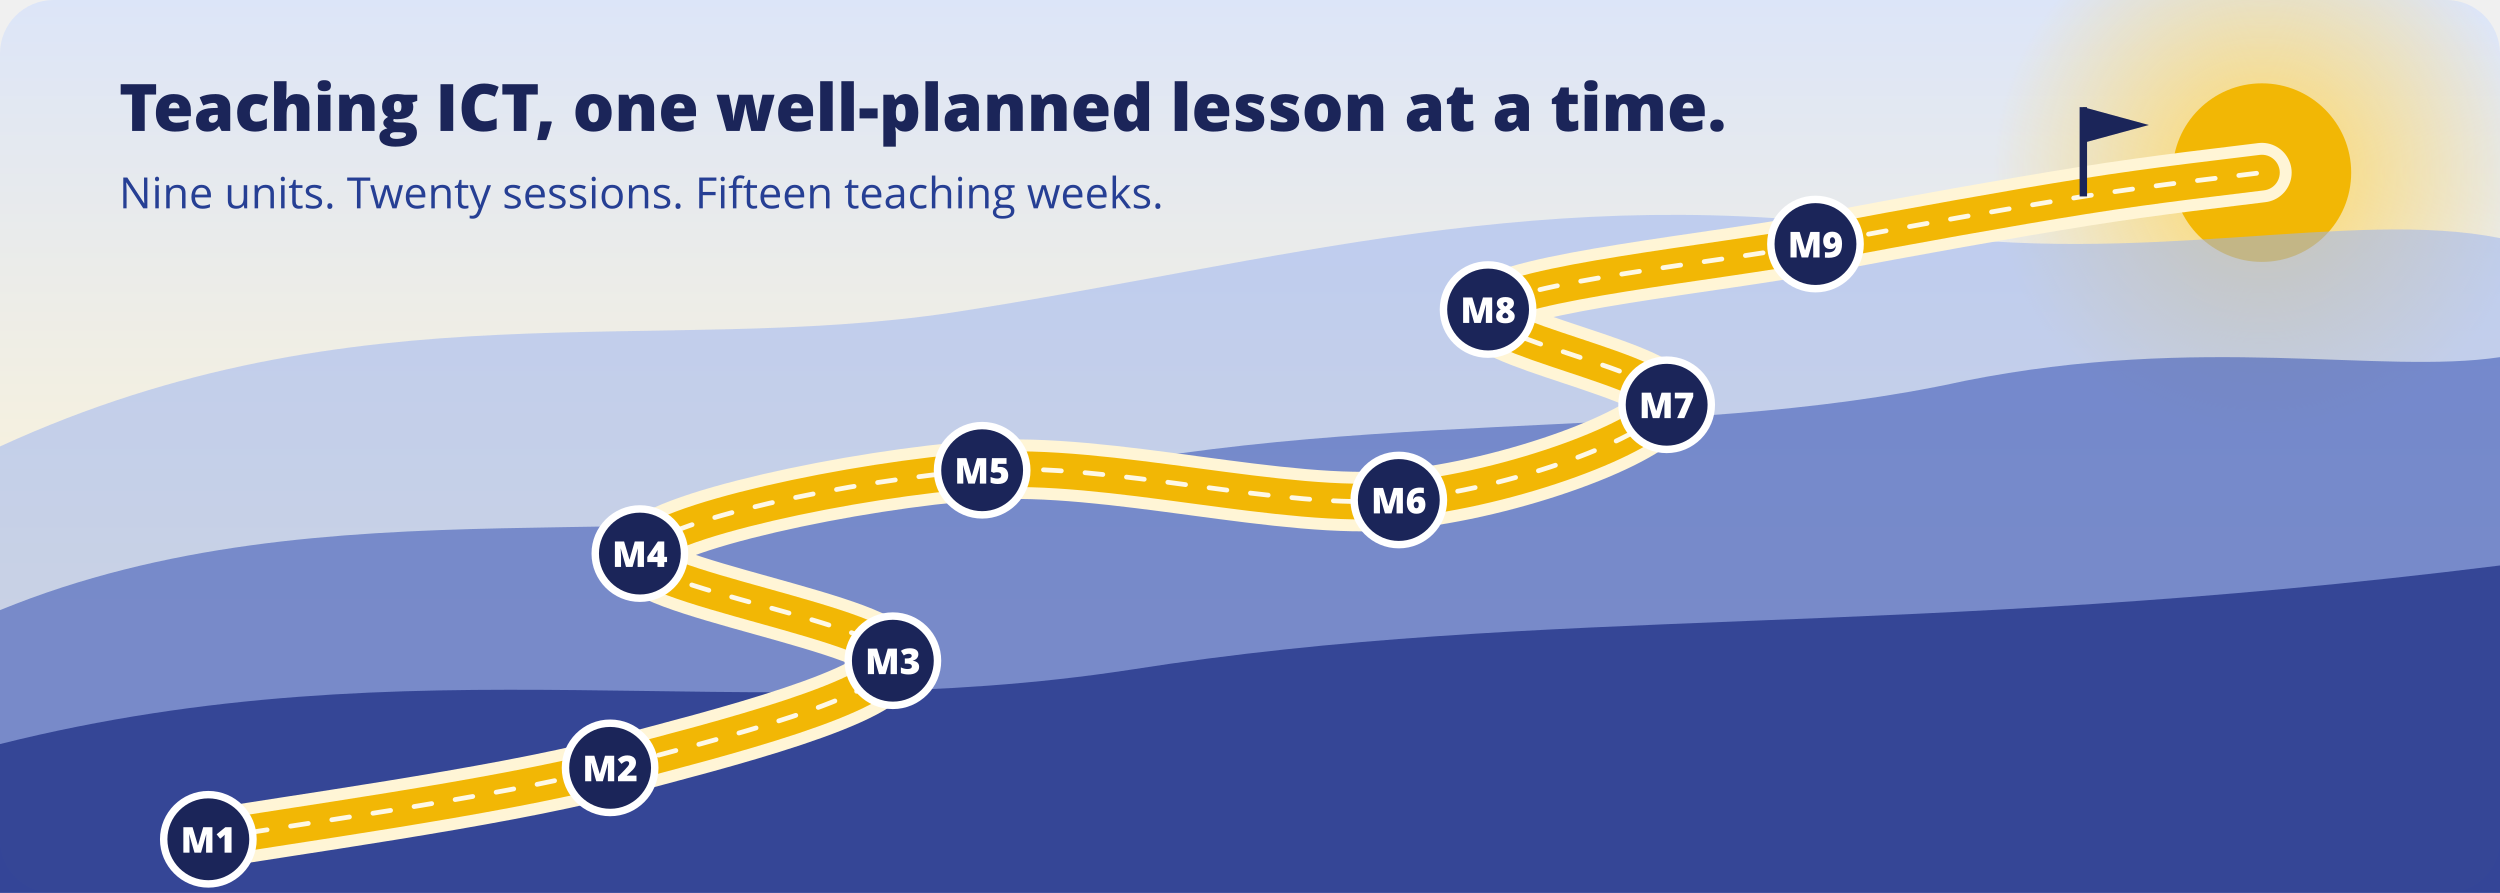
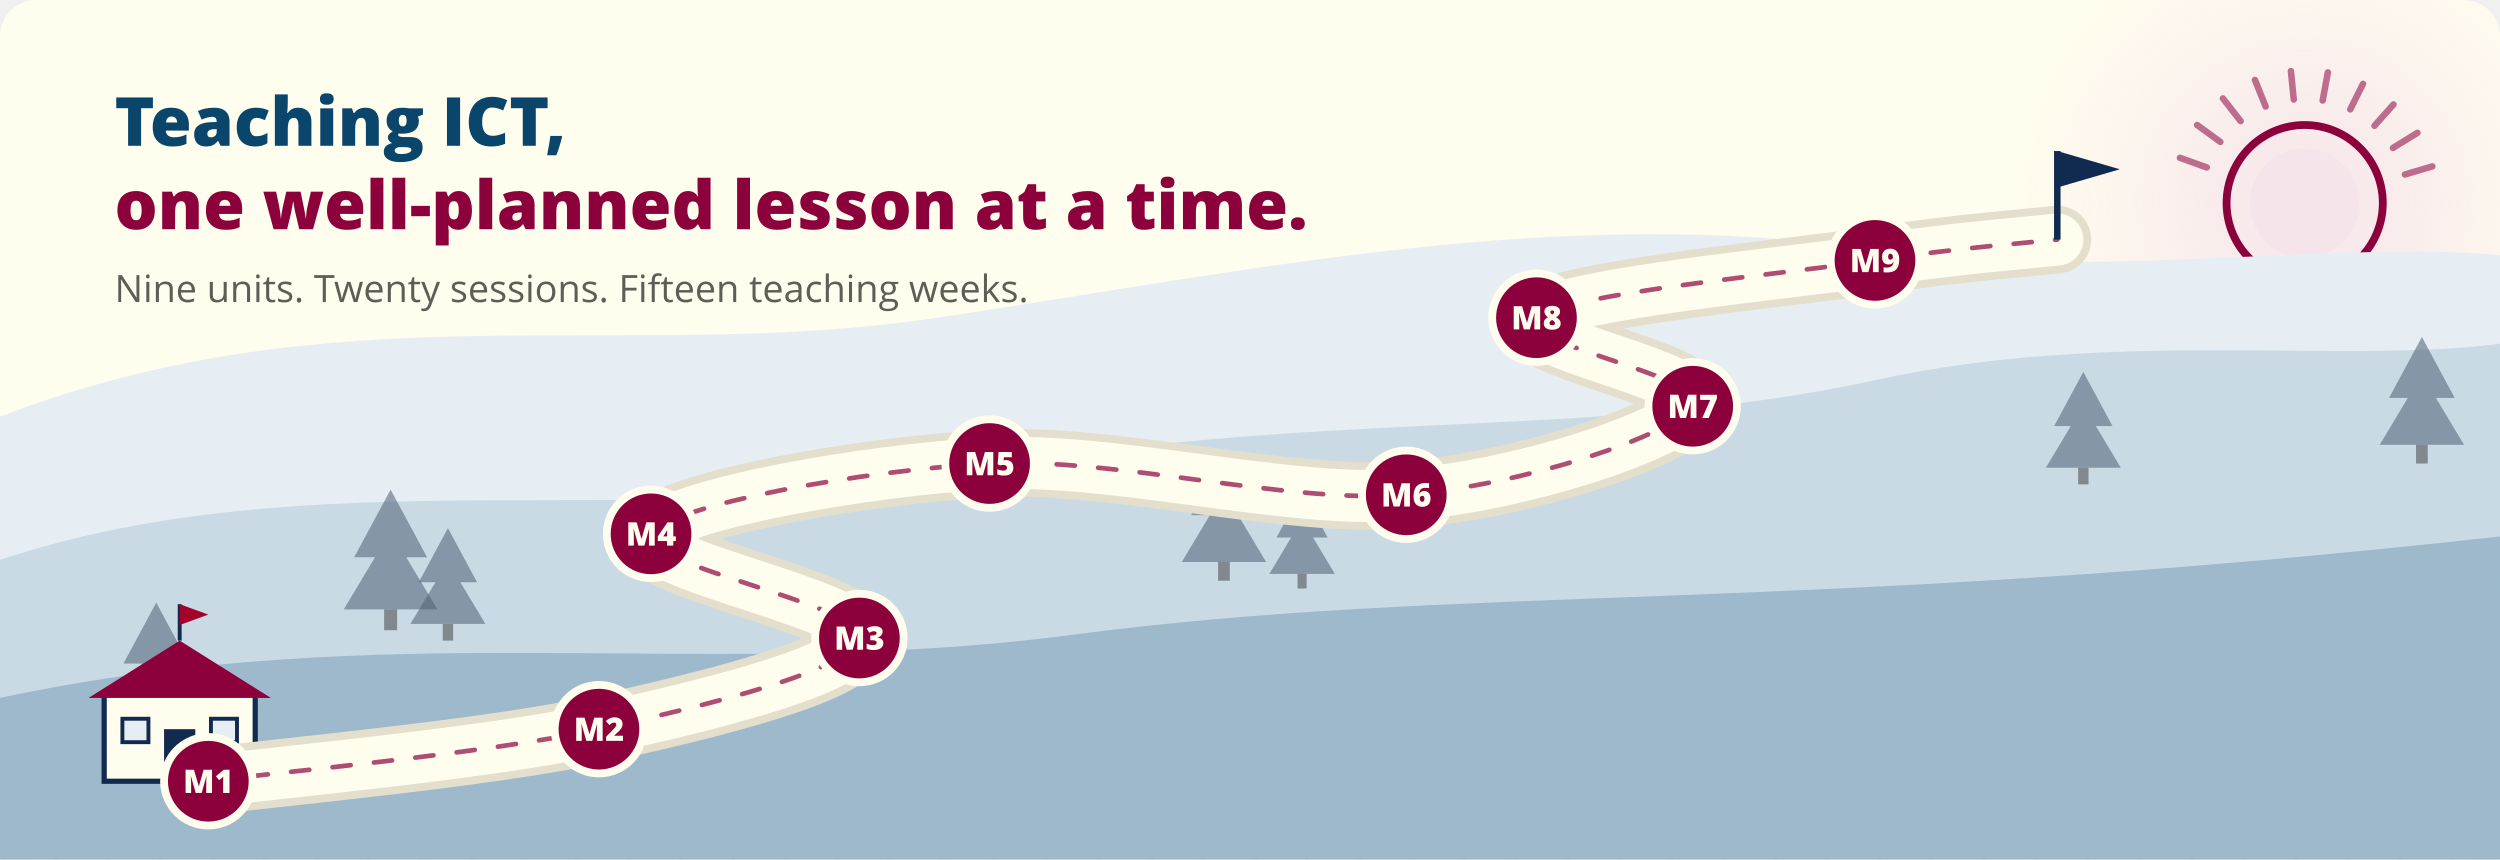
- <svg xmlns="http://www.w3.org/2000/svg" viewBox="0 0 840 300" width="840" height="300" role="img" aria-labelledby="t d">
+ <svg xmlns="http://www.w3.org/2000/svg" viewBox="0 0 960 330" width="960" height="330" role="img" aria-labelledby="t d">
  <defs>
-     <linearGradient id="sky" x1="0" y1="0" x2="0" y2="1">
-       <stop offset="0" stop-color="#DCE5F8" />
-       <stop offset=".7" stop-color="#FFF5D6" />
-     </linearGradient>
    <radialGradient id="sun" cx=".5" cy=".5" r=".5">
-       <stop offset="0" stop-color="#FFD866" />
-       <stop offset="1" stop-color="#FFD866" stop-opacity="0" />
+       <stop offset="0" stop-color="#F6E4EB" />
+       <stop offset="1" stop-color="#F6E4EB" stop-opacity="0" />
    </radialGradient>
+     <pattern id="field" width="10" height="10" patternUnits="userSpaceOnUse" patternTransform="rotate(30)">
+       <path d="M0 5h10" stroke="#9DB9CB" stroke-width="1" opacity=".35" />
+     </pattern>
  </defs>
-   <rect width="840" height="300" rx="18" fill="url(#sky)" />
-   <circle cx="760" cy="58" r="90" fill="url(#sun)" />
-   <circle cx="760" cy="58" r="30" fill="#F2B705" />
-   <path d="M0,150 C120,95 220,120 320,105 C430,88 520,60 640,78 C720,90 790,70 840,80 L840,300 L0,300Z" fill="#9DB4F0" opacity=".55" />
-   <path d="M0,205 C110,160 230,190 330,165 C450,135 560,150 660,128 C740,112 800,126 840,120 L840,300 L0,300Z" fill="#3451B2" opacity=".55" />
-   <path d="M0,250 C140,215 250,245 380,225 C520,203 640,215 840,190 L840,300 L0,300Z" fill="#24358A" opacity=".8" />
-   <path d="M70,282 C92.5,278.0 166.7,268.0 205,258 C243.3,248.0 298.3,234.0 300,222 C301.7,210.0 210.0,196.7 215,186 C220.0,175.3 287.5,161.0 330,158 C372.5,155.0 431.7,171.7 470,168 C508.3,164.3 555.0,146.7 560,136 C565.0,125.3 491.7,113.0 500,104 C508.3,95.0 576.7,88.3 610,82 C643.3,75.7 675.0,70.0 700,66 C725.0,62.0 750.0,59.3 760,58" fill="none" stroke="#FFF5D6" stroke-width="20" stroke-linecap="round" />
-   <path d="M70,282 C92.5,278.0 166.7,268.0 205,258 C243.3,248.0 298.3,234.0 300,222 C301.7,210.0 210.0,196.7 215,186 C220.0,175.3 287.5,161.0 330,158 C372.5,155.0 431.7,171.7 470,168 C508.3,164.3 555.0,146.7 560,136 C565.0,125.3 491.7,113.0 500,104 C508.3,95.0 576.7,88.3 610,82 C643.3,75.7 675.0,70.0 700,66 C725.0,62.0 750.0,59.3 760,58" fill="none" stroke="#F2B705" stroke-width="12" stroke-linecap="round" />
-   <path d="M70,282 C92.5,278.0 166.7,268.0 205,258 C243.3,248.0 298.3,234.0 300,222 C301.7,210.0 210.0,196.7 215,186 C220.0,175.3 287.5,161.0 330,158 C372.5,155.0 431.7,171.7 470,168 C508.3,164.3 555.0,146.7 560,136 C565.0,125.3 491.7,113.0 500,104 C508.3,95.0 576.7,88.3 610,82 C643.3,75.7 675.0,70.0 700,66 C725.0,62.0 750.0,59.3 760,58" fill="none" stroke="#FFFFFF" stroke-width="1.6" stroke-dasharray="6 8" stroke-linecap="round" opacity=".9" />
-   <circle cx="70" cy="282" r="15" fill="#1B2559" stroke="#FFFFFF" stroke-width="2.5" />
-   <text x="70" y="286.5" text-anchor="middle" font-family="'Open Sans','Segoe UI',Calibri,sans-serif" font-size="12" font-weight="800" fill="#FFFFFF">M1</text>
-   <circle cx="205" cy="258" r="15" fill="#1B2559" stroke="#FFFFFF" stroke-width="2.5" />
-   <text x="205" y="262.5" text-anchor="middle" font-family="'Open Sans','Segoe UI',Calibri,sans-serif" font-size="12" font-weight="800" fill="#FFFFFF">M2</text>
-   <circle cx="300" cy="222" r="15" fill="#1B2559" stroke="#FFFFFF" stroke-width="2.5" />
-   <text x="300" y="226.5" text-anchor="middle" font-family="'Open Sans','Segoe UI',Calibri,sans-serif" font-size="12" font-weight="800" fill="#FFFFFF">M3</text>
-   <circle cx="215" cy="186" r="15" fill="#1B2559" stroke="#FFFFFF" stroke-width="2.5" />
-   <text x="215" y="190.5" text-anchor="middle" font-family="'Open Sans','Segoe UI',Calibri,sans-serif" font-size="12" font-weight="800" fill="#FFFFFF">M4</text>
-   <circle cx="330" cy="158" r="15" fill="#1B2559" stroke="#FFFFFF" stroke-width="2.5" />
-   <text x="330" y="162.5" text-anchor="middle" font-family="'Open Sans','Segoe UI',Calibri,sans-serif" font-size="12" font-weight="800" fill="#FFFFFF">M5</text>
-   <circle cx="470" cy="168" r="15" fill="#1B2559" stroke="#FFFFFF" stroke-width="2.5" />
-   <text x="470" y="172.5" text-anchor="middle" font-family="'Open Sans','Segoe UI',Calibri,sans-serif" font-size="12" font-weight="800" fill="#FFFFFF">M6</text>
-   <circle cx="560" cy="136" r="15" fill="#1B2559" stroke="#FFFFFF" stroke-width="2.5" />
-   <text x="560" y="140.5" text-anchor="middle" font-family="'Open Sans','Segoe UI',Calibri,sans-serif" font-size="12" font-weight="800" fill="#FFFFFF">M7</text>
-   <circle cx="500" cy="104" r="15" fill="#1B2559" stroke="#FFFFFF" stroke-width="2.5" />
-   <text x="500" y="108.5" text-anchor="middle" font-family="'Open Sans','Segoe UI',Calibri,sans-serif" font-size="12" font-weight="800" fill="#FFFFFF">M8</text>
-   <circle cx="610" cy="82" r="15" fill="#1B2559" stroke="#FFFFFF" stroke-width="2.5" />
-   <text x="610" y="86.5" text-anchor="middle" font-family="'Open Sans','Segoe UI',Calibri,sans-serif" font-size="12" font-weight="800" fill="#FFFFFF">M9</text>
-   <g transform="translate(700,66)">
-     <line x1="0" y1="0" x2="0" y2="-30" stroke="#1B2559" stroke-width="2.5" />
-     <path d="M0,-30 L22,-24 L0,-18Z" fill="#1B2559" />
+   <rect width="960" height="330" rx="14" fill="#FFFDEE" />
+   <circle cx="885" cy="78" r="110" fill="url(#sun)" />
+   <circle cx="885" cy="78" r="30" fill="none" stroke="#8C013C" stroke-width="3" />
+   <circle cx="885" cy="78" r="21" fill="#F6E4EB" />
+   <line x1="847.4" y1="64.3" x2="837.1" y2="60.6" stroke="#8C013C" stroke-width="2.5" stroke-linecap="round" opacity=".55" />
+   <line x1="852.6" y1="54.5" x2="843.7" y2="48.0" stroke="#8C013C" stroke-width="2.5" stroke-linecap="round" opacity=".55" />
+   <line x1="860.4" y1="46.5" x2="853.6" y2="37.8" stroke="#8C013C" stroke-width="2.5" stroke-linecap="round" opacity=".55" />
+   <line x1="870.0" y1="40.9" x2="865.9" y2="30.7" stroke="#8C013C" stroke-width="2.5" stroke-linecap="round" opacity=".55" />
+   <line x1="880.8" y1="38.2" x2="879.7" y2="27.3" stroke="#8C013C" stroke-width="2.5" stroke-linecap="round" opacity=".55" />
+   <line x1="891.9" y1="38.6" x2="893.9" y2="27.8" stroke="#8C013C" stroke-width="2.5" stroke-linecap="round" opacity=".55" />
+   <line x1="902.5" y1="42.0" x2="907.4" y2="32.2" stroke="#8C013C" stroke-width="2.5" stroke-linecap="round" opacity=".55" />
+   <line x1="911.8" y1="48.3" x2="919.1" y2="40.1" stroke="#8C013C" stroke-width="2.5" stroke-linecap="round" opacity=".55" />
+   <line x1="918.9" y1="56.8" x2="928.3" y2="51.0" stroke="#8C013C" stroke-width="2.5" stroke-linecap="round" opacity=".55" />
+   <line x1="923.5" y1="67.0" x2="934.0" y2="63.9" stroke="#8C013C" stroke-width="2.5" stroke-linecap="round" opacity=".55" />
+   <path d="M0,160 C130,110 240,140 360,122 C480,104 600,78 720,96 C800,108 900,92 960,98 L960,330 L0,330Z" fill="#E6EEF3" />
+   <path d="M0,215 C120,175 250,205 370,182 C500,156 610,170 720,146 C810,126 900,140 960,132 L960,330 L0,330Z" fill="#C9DAE5" />
+   <path d="M0,268 C150,236 270,262 410,244 C560,224 690,236 960,206 L960,330 L0,330Z" fill="#9DB9CB" />
+   <path d="M0,268 C150,236 270,262 410,244 C560,224 690,236 960,206 L960,330 L0,330Z" fill="url(#field)" />
+   <g transform="translate(150,222) scale(1.0)">
+     <path d="M0,-34 L14,-8 L6,-8 L18,12 L-18,12 L-6,-8 L-14,-8Z" fill="#4C5F73" opacity=".55" />
+     <rect x="-2.5" y="12" width="5" height="8" fill="#545454" opacity=".6" />
  </g>
-   <text x="40" y="44" font-family="'Open Sans','Segoe UI',Calibri,sans-serif" font-size="22" font-weight="800" fill="#1B2559">Teaching ICT, one well-planned lesson at a time.</text>
-   <text x="40" y="70" font-family="'Open Sans','Segoe UI',Calibri,sans-serif" font-size="14.5" fill="#263F94">Nine units. Twenty sessions. Fifteen teaching weeks.</text>
+   <g transform="translate(172,230) scale(0.8)">
+     <path d="M0,-34 L14,-8 L6,-8 L18,12 L-18,12 L-6,-8 L-14,-8Z" fill="#4C5F73" opacity=".55" />
+     <rect x="-2.5" y="12" width="5" height="8" fill="#545454" opacity=".6" />
+   </g>
+   <g transform="translate(470,205) scale(0.9)">
+     <path d="M0,-34 L14,-8 L6,-8 L18,12 L-18,12 L-6,-8 L-14,-8Z" fill="#4C5F73" opacity=".55" />
+     <rect x="-2.5" y="12" width="5" height="8" fill="#545454" opacity=".6" />
+   </g>
+   <g transform="translate(500,212) scale(0.7)">
+     <path d="M0,-34 L14,-8 L6,-8 L18,12 L-18,12 L-6,-8 L-14,-8Z" fill="#4C5F73" opacity=".55" />
+     <rect x="-2.5" y="12" width="5" height="8" fill="#545454" opacity=".6" />
+   </g>
+   <g transform="translate(800,170) scale(0.8)">
+     <path d="M0,-34 L14,-8 L6,-8 L18,12 L-18,12 L-6,-8 L-14,-8Z" fill="#4C5F73" opacity=".55" />
+     <rect x="-2.5" y="12" width="5" height="8" fill="#545454" opacity=".6" />
+   </g>
+   <g transform="translate(930,160) scale(0.9)">
+     <path d="M0,-34 L14,-8 L6,-8 L18,12 L-18,12 L-6,-8 L-14,-8Z" fill="#4C5F73" opacity=".55" />
+     <rect x="-2.5" y="12" width="5" height="8" fill="#545454" opacity=".6" />
+   </g>
+   <g transform="translate(60,262) scale(0.9)">
+     <path d="M0,-34 L14,-8 L6,-8 L18,12 L-18,12 L-6,-8 L-14,-8Z" fill="#4C5F73" opacity=".55" />
+     <rect x="-2.5" y="12" width="5" height="8" fill="#545454" opacity=".6" />
+   </g>
+   <g transform="translate(40,252)">
+     <rect x="0" y="14" width="58" height="34" fill="#FFFDEE" stroke="#112A50" stroke-width="2" />
+     <path d="M-6,16 L29,-6 L64,16Z" fill="#8C013C" />
+     <rect x="23" y="28" width="12" height="20" fill="#112A50" />
+     <rect x="7" y="24" width="10" height="9" fill="#E6EEF3" stroke="#112A50" stroke-width="1.5" />
+     <rect x="41" y="24" width="10" height="9" fill="#E6EEF3" stroke="#112A50" stroke-width="1.5" />
+     <line x1="29" y1="-6" x2="29" y2="-20" stroke="#112A50" stroke-width="1.5" />
+     <path d="M29,-20 L40,-16 L29,-12Z" fill="#A3022A" />
+   </g>
+   <path d="M80,300 C105.0,296.7 188.3,289.2 230,280 C271.7,270.8 326.7,257.5 330,245 C333.3,232.5 241.7,216.2 250,205 C258.3,193.8 331.7,180.5 380,178 C428.3,175.5 495.0,193.7 540,190 C585.0,186.3 641.7,167.3 650,156 C658.3,144.7 578.3,131.3 590,122 C601.7,112.7 686.7,105.0 720,100 C753.3,95.0 778.3,93.3 790,92" fill="none" stroke="#E3DFCC" stroke-width="26" stroke-linecap="round" />
+   <path d="M80,300 C105.0,296.7 188.3,289.2 230,280 C271.7,270.8 326.7,257.5 330,245 C333.3,232.5 241.7,216.2 250,205 C258.3,193.8 331.7,180.5 380,178 C428.3,175.5 495.0,193.7 540,190 C585.0,186.3 641.7,167.3 650,156 C658.3,144.7 578.3,131.3 590,122 C601.7,112.7 686.7,105.0 720,100 C753.3,95.0 778.3,93.3 790,92" fill="none" stroke="#FFFDEE" stroke-width="20" stroke-linecap="round" />
+   <path d="M80,300 C105.0,296.7 188.3,289.2 230,280 C271.7,270.8 326.7,257.5 330,245 C333.3,232.5 241.7,216.2 250,205 C258.3,193.8 331.7,180.5 380,178 C428.3,175.5 495.0,193.7 540,190 C585.0,186.3 641.7,167.3 650,156 C658.3,144.7 578.3,131.3 590,122 C601.7,112.7 686.7,105.0 720,100 C753.3,95.0 778.3,93.3 790,92" fill="none" stroke="#8C013C" stroke-width="1.8" stroke-dasharray="7 9" stroke-linecap="round" opacity=".7" />
+   <circle cx="80" cy="300" r="17" fill="#8C013C" stroke="#FFFDEE" stroke-width="3" />
+   <text x="80" y="304.5" text-anchor="middle" font-family="'Open Sans','Segoe UI',Roboto,Arial,sans-serif" font-size="12.5" font-weight="800" fill="#FFFDEE">M1</text>
+   <circle cx="230" cy="280" r="17" fill="#8C013C" stroke="#FFFDEE" stroke-width="3" />
+   <text x="230" y="284.5" text-anchor="middle" font-family="'Open Sans','Segoe UI',Roboto,Arial,sans-serif" font-size="12.5" font-weight="800" fill="#FFFDEE">M2</text>
+   <circle cx="330" cy="245" r="17" fill="#8C013C" stroke="#FFFDEE" stroke-width="3" />
+   <text x="330" y="249.5" text-anchor="middle" font-family="'Open Sans','Segoe UI',Roboto,Arial,sans-serif" font-size="12.5" font-weight="800" fill="#FFFDEE">M3</text>
+   <circle cx="250" cy="205" r="17" fill="#8C013C" stroke="#FFFDEE" stroke-width="3" />
+   <text x="250" y="209.5" text-anchor="middle" font-family="'Open Sans','Segoe UI',Roboto,Arial,sans-serif" font-size="12.5" font-weight="800" fill="#FFFDEE">M4</text>
+   <circle cx="380" cy="178" r="17" fill="#8C013C" stroke="#FFFDEE" stroke-width="3" />
+   <text x="380" y="182.5" text-anchor="middle" font-family="'Open Sans','Segoe UI',Roboto,Arial,sans-serif" font-size="12.5" font-weight="800" fill="#FFFDEE">M5</text>
+   <circle cx="540" cy="190" r="17" fill="#8C013C" stroke="#FFFDEE" stroke-width="3" />
+   <text x="540" y="194.5" text-anchor="middle" font-family="'Open Sans','Segoe UI',Roboto,Arial,sans-serif" font-size="12.5" font-weight="800" fill="#FFFDEE">M6</text>
+   <circle cx="650" cy="156" r="17" fill="#8C013C" stroke="#FFFDEE" stroke-width="3" />
+   <text x="650" y="160.5" text-anchor="middle" font-family="'Open Sans','Segoe UI',Roboto,Arial,sans-serif" font-size="12.5" font-weight="800" fill="#FFFDEE">M7</text>
+   <circle cx="590" cy="122" r="17" fill="#8C013C" stroke="#FFFDEE" stroke-width="3" />
+   <text x="590" y="126.5" text-anchor="middle" font-family="'Open Sans','Segoe UI',Roboto,Arial,sans-serif" font-size="12.5" font-weight="800" fill="#FFFDEE">M8</text>
+   <circle cx="720" cy="100" r="17" fill="#8C013C" stroke="#FFFDEE" stroke-width="3" />
+   <text x="720" y="104.5" text-anchor="middle" font-family="'Open Sans','Segoe UI',Roboto,Arial,sans-serif" font-size="12.5" font-weight="800" fill="#FFFDEE">M9</text>
+   <g transform="translate(790,92)">
+     <line x1="0" y1="0" x2="0" y2="-34" stroke="#112A50" stroke-width="2.5" />
+     <path d="M0,-34 L24,-27 L0,-20Z" fill="#112A50" />
+   </g>
+   <text x="44" y="56" font-family="'Open Sans','Segoe UI',Roboto,Arial,sans-serif" font-size="26" font-weight="800" fill="#0A466B">Teaching ICT,</text>
+   <text x="44" y="88" font-family="'Open Sans','Segoe UI',Roboto,Arial,sans-serif" font-size="26" font-weight="800" fill="#8C013C">one well-planned lesson at a time.</text>
+   <text x="44" y="116" font-family="'Open Sans','Segoe UI',Roboto,Arial,sans-serif" font-size="14.5" fill="#5E5E56">Nine units. Twenty sessions. Fifteen teaching weeks.</text>
</svg>
